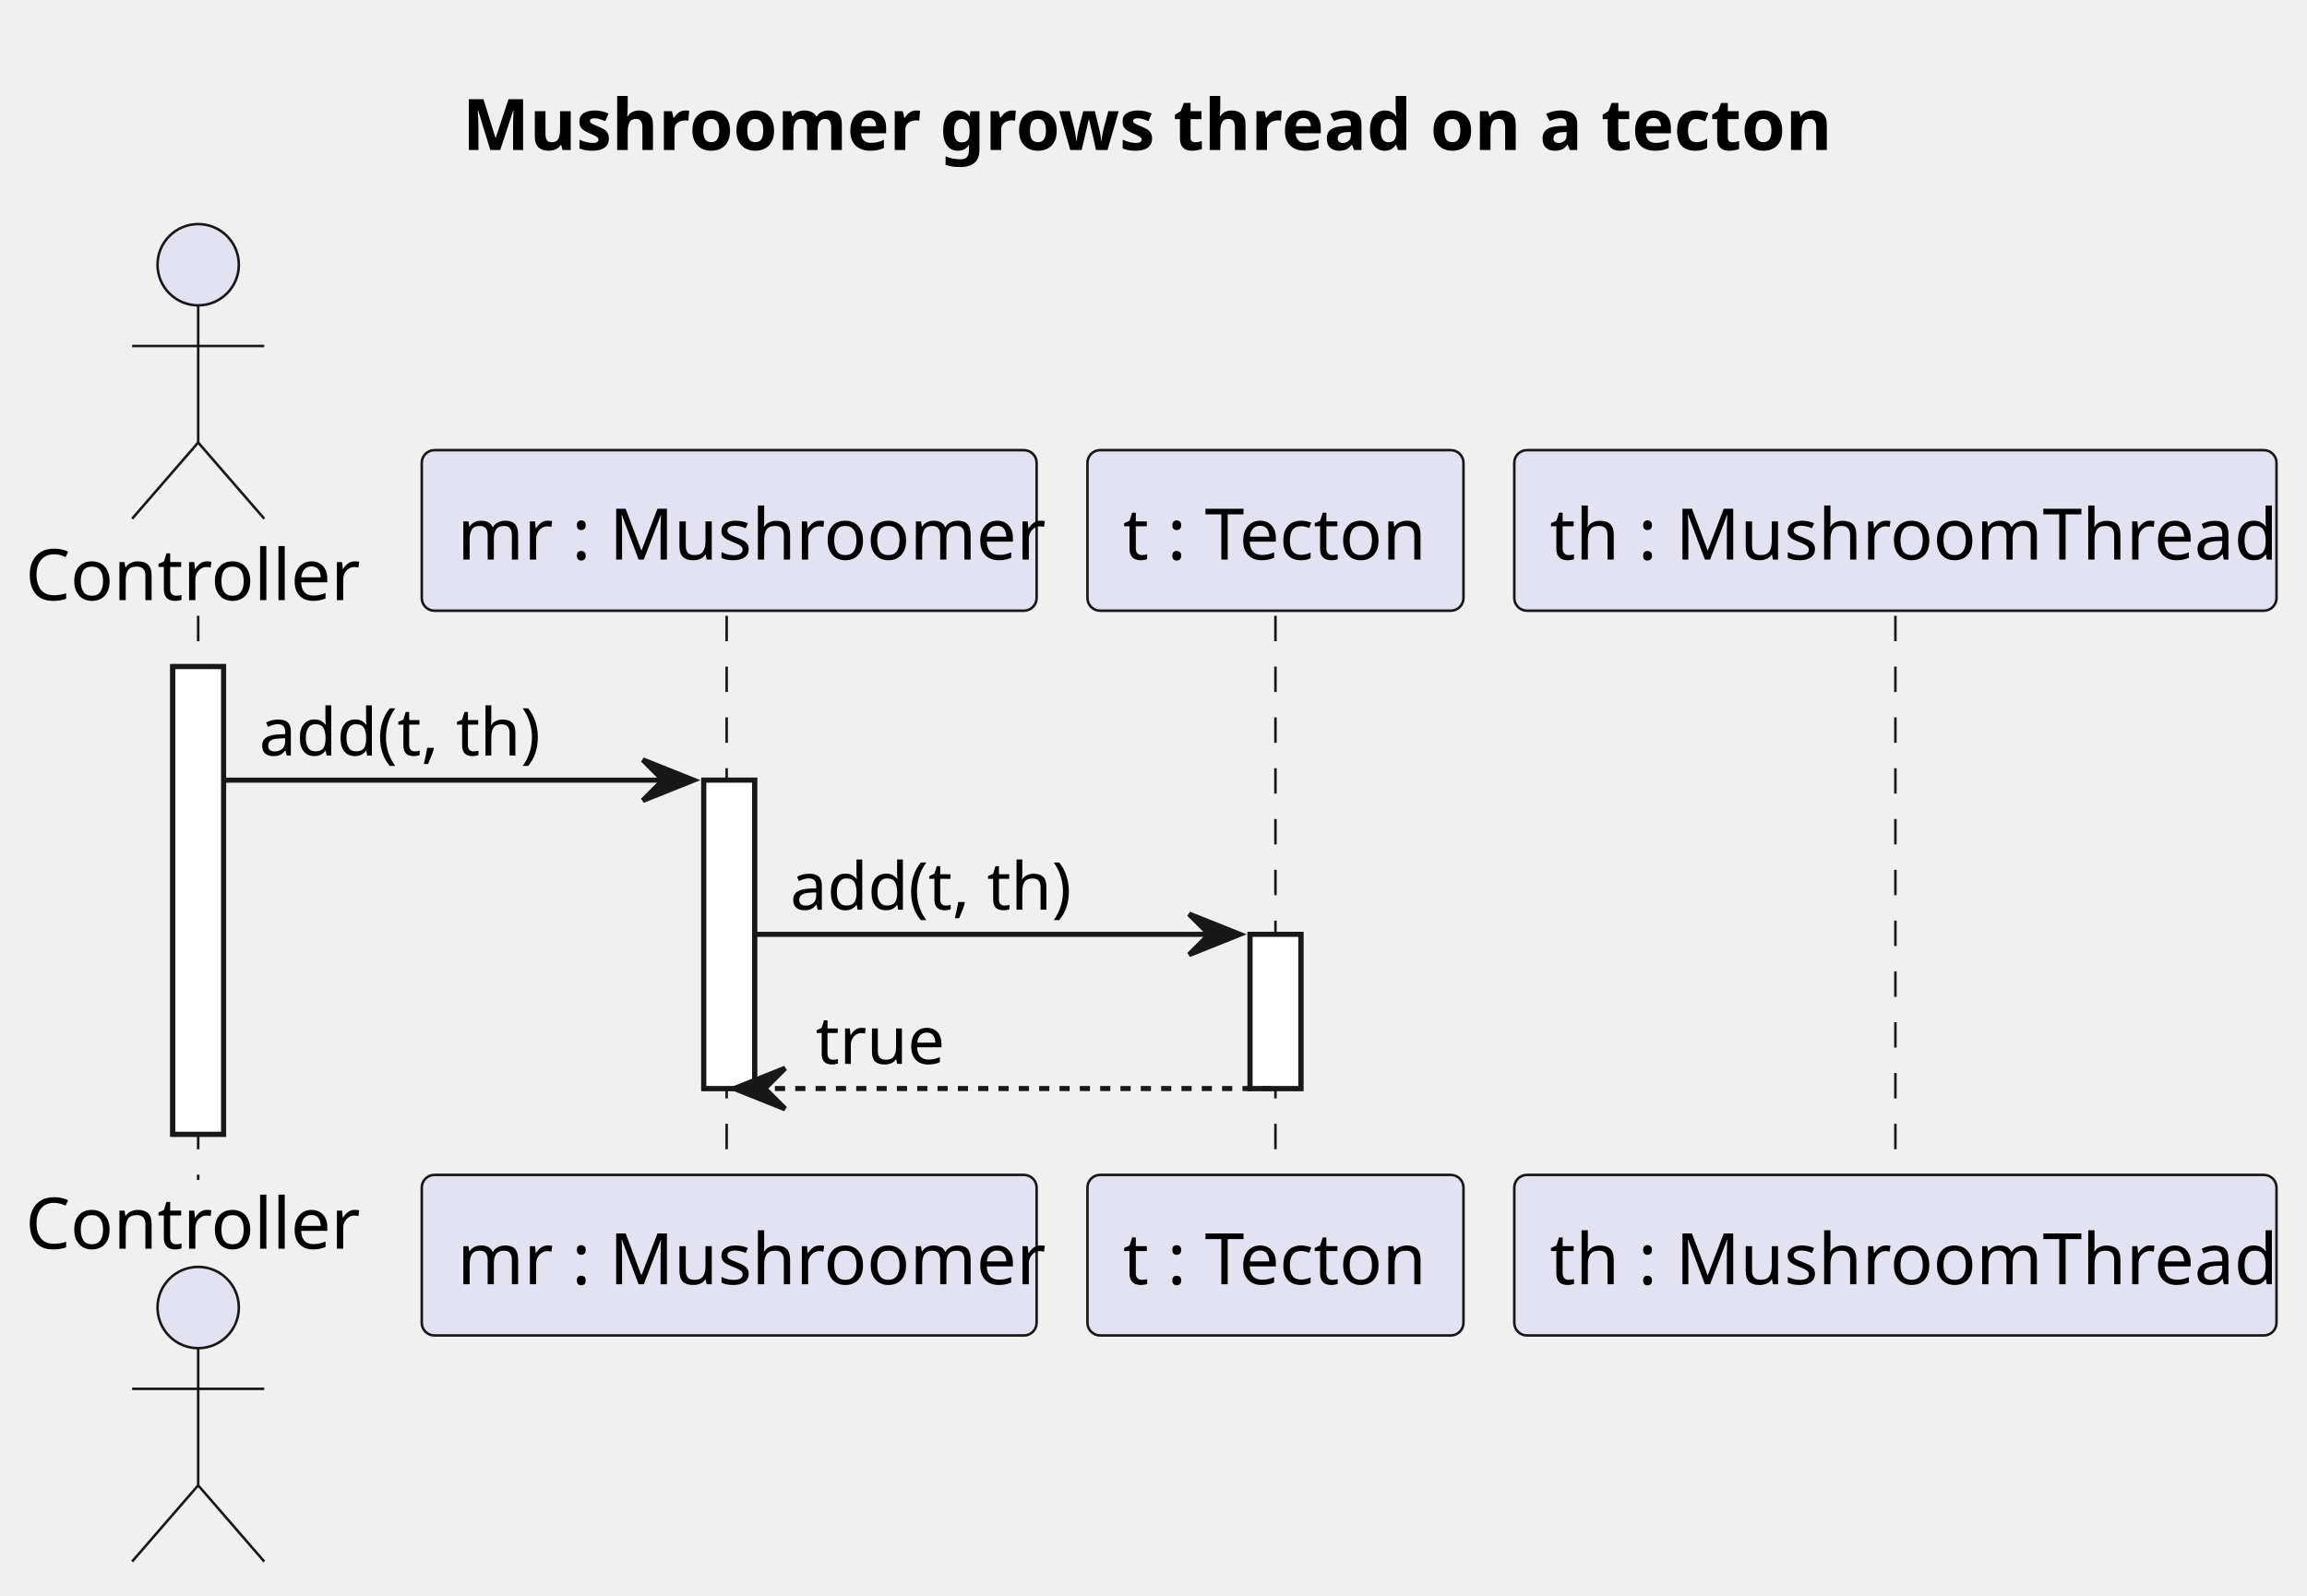
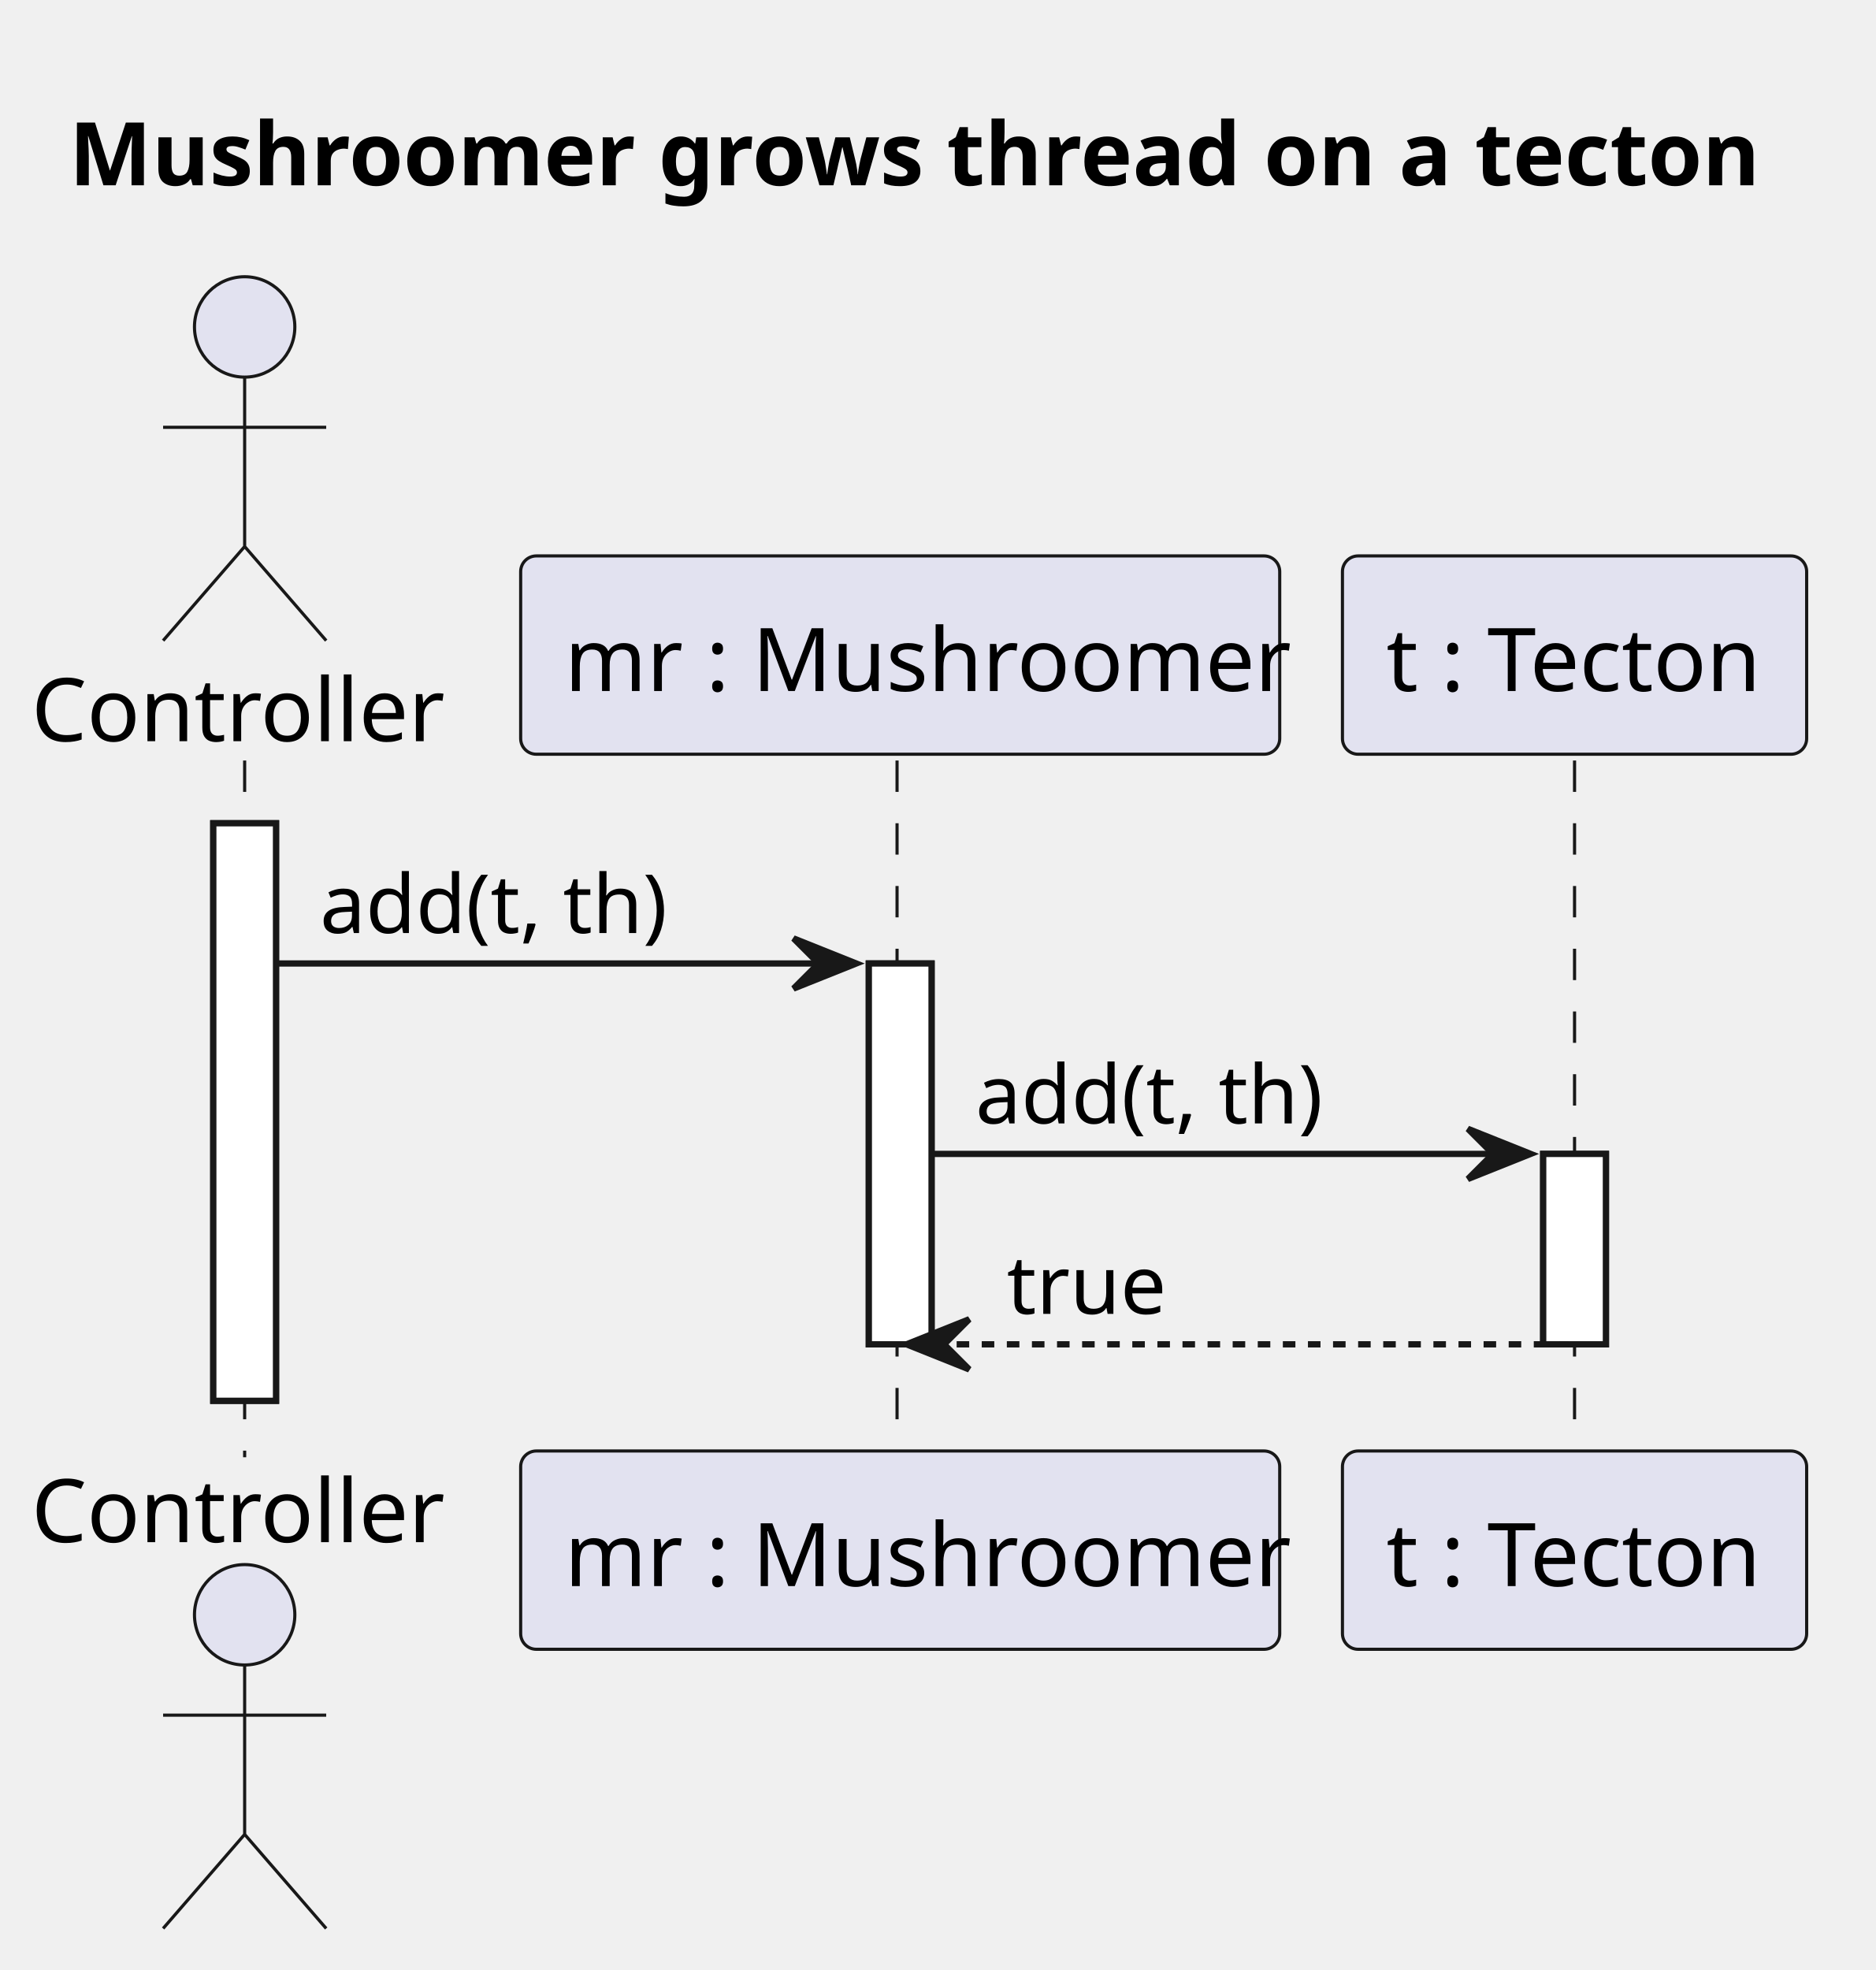
- <svg xmlns="http://www.w3.org/2000/svg" contentStyleType="text/css" height="314px" preserveAspectRatio="none" style="width:454px;height:314px;background:#FFFFFF;" version="1.1" viewBox="0 0 454 314" width="454px" zoomAndPan="magnify">
+ <svg xmlns="http://www.w3.org/2000/svg" contentStyleType="text/css" height="314px" preserveAspectRatio="none" style="width:299px;height:314px;background:#FFFFFF;" version="1.1" viewBox="0 0 299 314" width="299px" zoomAndPan="magnify">
  <defs />
  <g>
-     <text fill="#000000" font-family="sans-serif" font-size="14" font-weight="bold" lengthAdjust="spacing" textLength="270" x="91" y="29.533">Mushroomer grows thread on a tecton</text>
+     <text fill="#000000" font-family="sans-serif" font-size="14" font-weight="bold" lengthAdjust="spacing" textLength="270" x="11" y="29.533">Mushroomer grows thread on a tecton</text>
    <rect fill="#FFFFFF" height="92.055" style="stroke:#181818;stroke-width:1.0;" width="10" x="34" y="131.219" />
    <rect fill="#FFFFFF" height="60.703" style="stroke:#181818;stroke-width:1.0;" width="10" x="138.5" y="153.57" />
    <rect fill="#FFFFFF" height="30.352" style="stroke:#181818;stroke-width:1.0;" width="10" x="246" y="183.922" />
    <line style="stroke:#181818;stroke-width:0.5;stroke-dasharray:5.0,5.0;" x1="39" x2="39" y1="121.219" y2="232.273" />
    <line style="stroke:#181818;stroke-width:0.5;stroke-dasharray:5.0,5.0;" x1="143" x2="143" y1="121.219" y2="232.273" />
    <line style="stroke:#181818;stroke-width:0.5;stroke-dasharray:5.0,5.0;" x1="251" x2="251" y1="121.219" y2="232.273" />
-     <line style="stroke:#181818;stroke-width:0.5;stroke-dasharray:5.0,5.0;" x1="373" x2="373" y1="121.219" y2="232.273" />
    <text fill="#000000" font-family="sans-serif" font-size="14" lengthAdjust="spacing" textLength="62" x="5" y="118.143">Controller</text>
    <ellipse cx="39" cy="52.109" fill="#E2E2F0" rx="8" ry="8" style="stroke:#181818;stroke-width:0.5;" />
    <path d="M39,60.109 L39,87.109 M26,68.109 L52,68.109 M39,87.109 L26,102.109 M39,87.109 L52,102.109 " fill="none" style="stroke:#181818;stroke-width:0.5;" />
    <text fill="#000000" font-family="sans-serif" font-size="14" lengthAdjust="spacing" textLength="62" x="5" y="245.807">Controller</text>
    <ellipse cx="39" cy="257.383" fill="#E2E2F0" rx="8" ry="8" style="stroke:#181818;stroke-width:0.5;" />
    <path d="M39,265.383 L39,292.383 M26,273.383 L52,273.383 M39,292.383 L26,307.383 M39,292.383 L52,307.383 " fill="none" style="stroke:#181818;stroke-width:0.5;" />
    <rect fill="#E2E2F0" height="31.609" rx="2.5" ry="2.5" style="stroke:#181818;stroke-width:0.5;" width="121" x="83" y="88.609" />
    <text fill="#000000" font-family="sans-serif" font-size="14" lengthAdjust="spacing" textLength="107" x="90" y="110.143">mr : Mushroomer</text>
    <rect fill="#E2E2F0" height="31.609" rx="2.5" ry="2.5" style="stroke:#181818;stroke-width:0.5;" width="121" x="83" y="231.273" />
    <text fill="#000000" font-family="sans-serif" font-size="14" lengthAdjust="spacing" textLength="107" x="90" y="252.807">mr : Mushroomer</text>
    <rect fill="#E2E2F0" height="31.609" rx="2.5" ry="2.5" style="stroke:#181818;stroke-width:0.5;" width="74" x="214" y="88.609" />
    <text fill="#000000" font-family="sans-serif" font-size="14" lengthAdjust="spacing" textLength="60" x="221" y="110.143">t : Tecton</text>
    <rect fill="#E2E2F0" height="31.609" rx="2.5" ry="2.5" style="stroke:#181818;stroke-width:0.5;" width="74" x="214" y="231.273" />
    <text fill="#000000" font-family="sans-serif" font-size="14" lengthAdjust="spacing" textLength="60" x="221" y="252.807">t : Tecton</text>
-     <rect fill="#E2E2F0" height="31.609" rx="2.5" ry="2.5" style="stroke:#181818;stroke-width:0.5;" width="150" x="298" y="88.609" />
-     <text fill="#000000" font-family="sans-serif" font-size="14" lengthAdjust="spacing" textLength="136" x="305" y="110.143">th : MushroomThread</text>
-     <rect fill="#E2E2F0" height="31.609" rx="2.5" ry="2.5" style="stroke:#181818;stroke-width:0.5;" width="150" x="298" y="231.273" />
-     <text fill="#000000" font-family="sans-serif" font-size="14" lengthAdjust="spacing" textLength="136" x="305" y="252.807">th : MushroomThread</text>
    <rect fill="#FFFFFF" height="92.055" style="stroke:#181818;stroke-width:1.0;" width="10" x="34" y="131.219" />
    <rect fill="#FFFFFF" height="60.703" style="stroke:#181818;stroke-width:1.0;" width="10" x="138.5" y="153.57" />
    <rect fill="#FFFFFF" height="30.352" style="stroke:#181818;stroke-width:1.0;" width="10" x="246" y="183.922" />
    <polygon fill="#181818" points="126.5,149.57,136.5,153.57,126.5,157.57,130.5,153.57" style="stroke:#181818;stroke-width:1.0;" />
    <line style="stroke:#181818;stroke-width:1.0;" x1="44" x2="132.5" y1="153.57" y2="153.57" />
    <text fill="#000000" font-family="sans-serif" font-size="13" lengthAdjust="spacing" textLength="52" x="51" y="148.714">add(t, th)</text>
    <polygon fill="#181818" points="234,179.922,244,183.922,234,187.922,238,183.922" style="stroke:#181818;stroke-width:1.0;" />
    <line style="stroke:#181818;stroke-width:1.0;" x1="148.5" x2="240" y1="183.922" y2="183.922" />
    <text fill="#000000" font-family="sans-serif" font-size="13" lengthAdjust="spacing" textLength="52" x="155.5" y="179.065">add(t, th)</text>
    <polygon fill="#181818" points="154.5,210.273,144.5,214.273,154.5,218.273,150.5,214.273" style="stroke:#181818;stroke-width:1.0;" />
    <line style="stroke:#181818;stroke-width:1.0;stroke-dasharray:2.0,2.0;" x1="148.5" x2="250" y1="214.273" y2="214.273" />
    <text fill="#000000" font-family="sans-serif" font-size="13" lengthAdjust="spacing" textLength="22" x="160.5" y="209.417">true</text>
  </g>
</svg>
